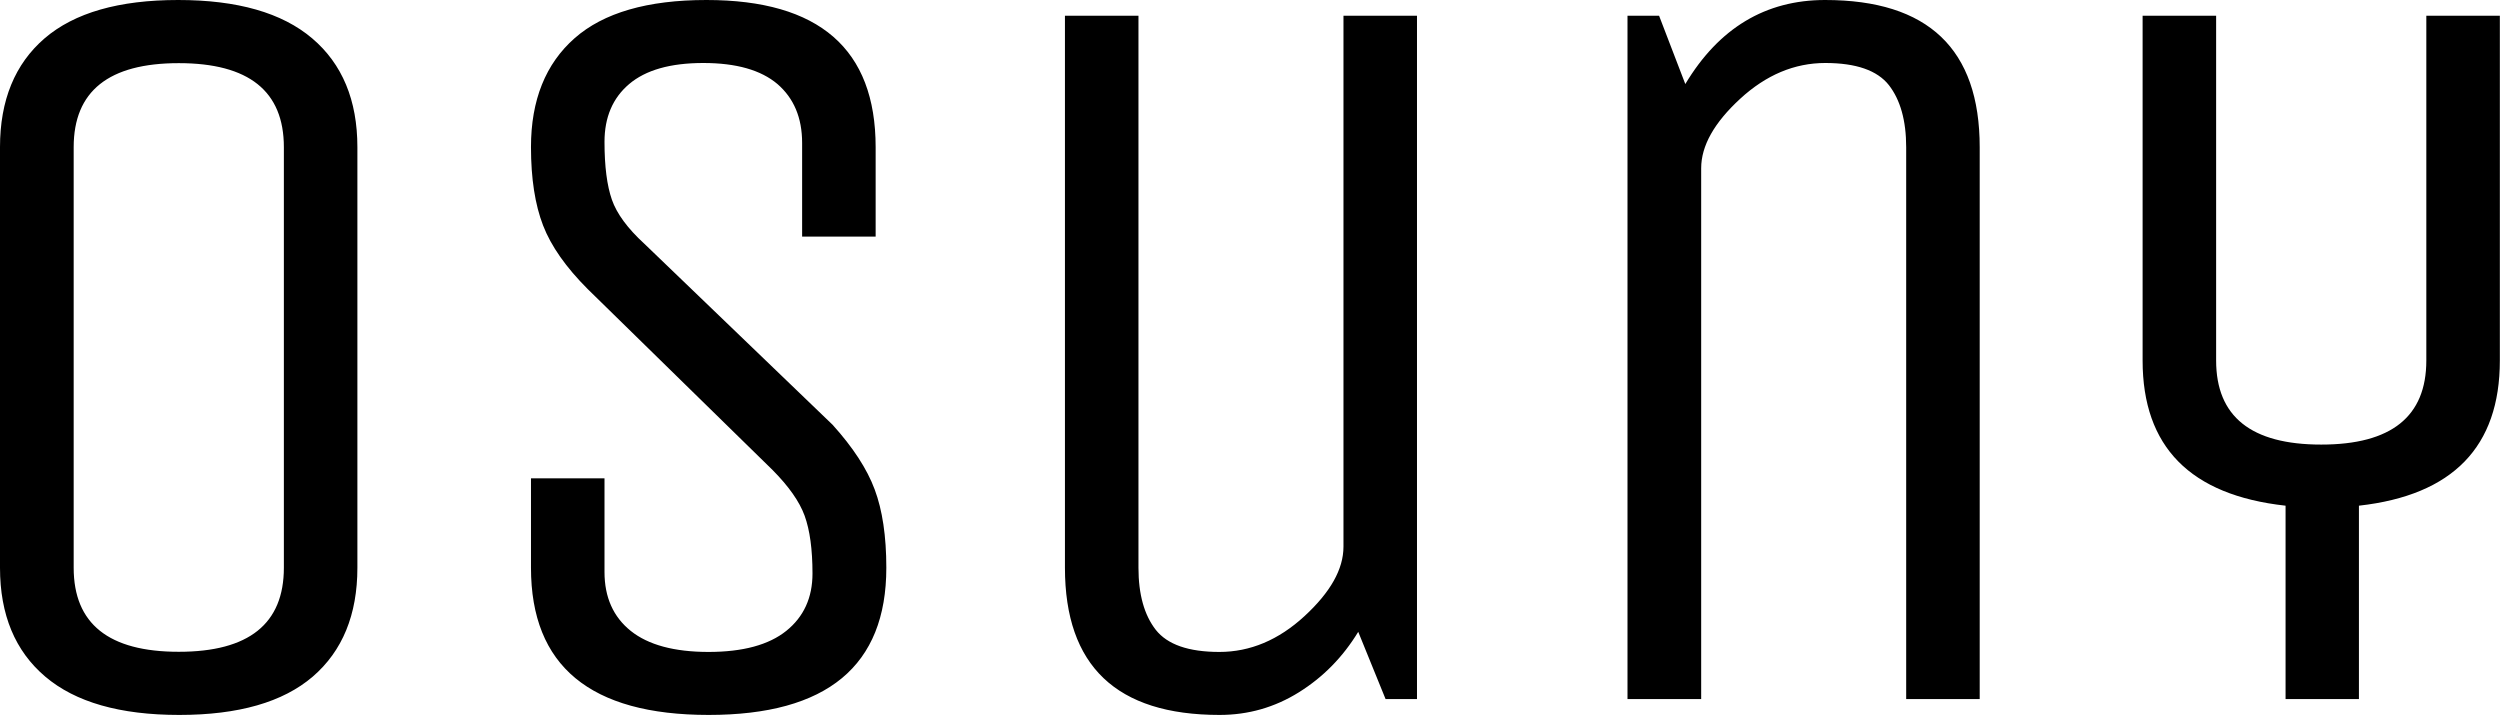
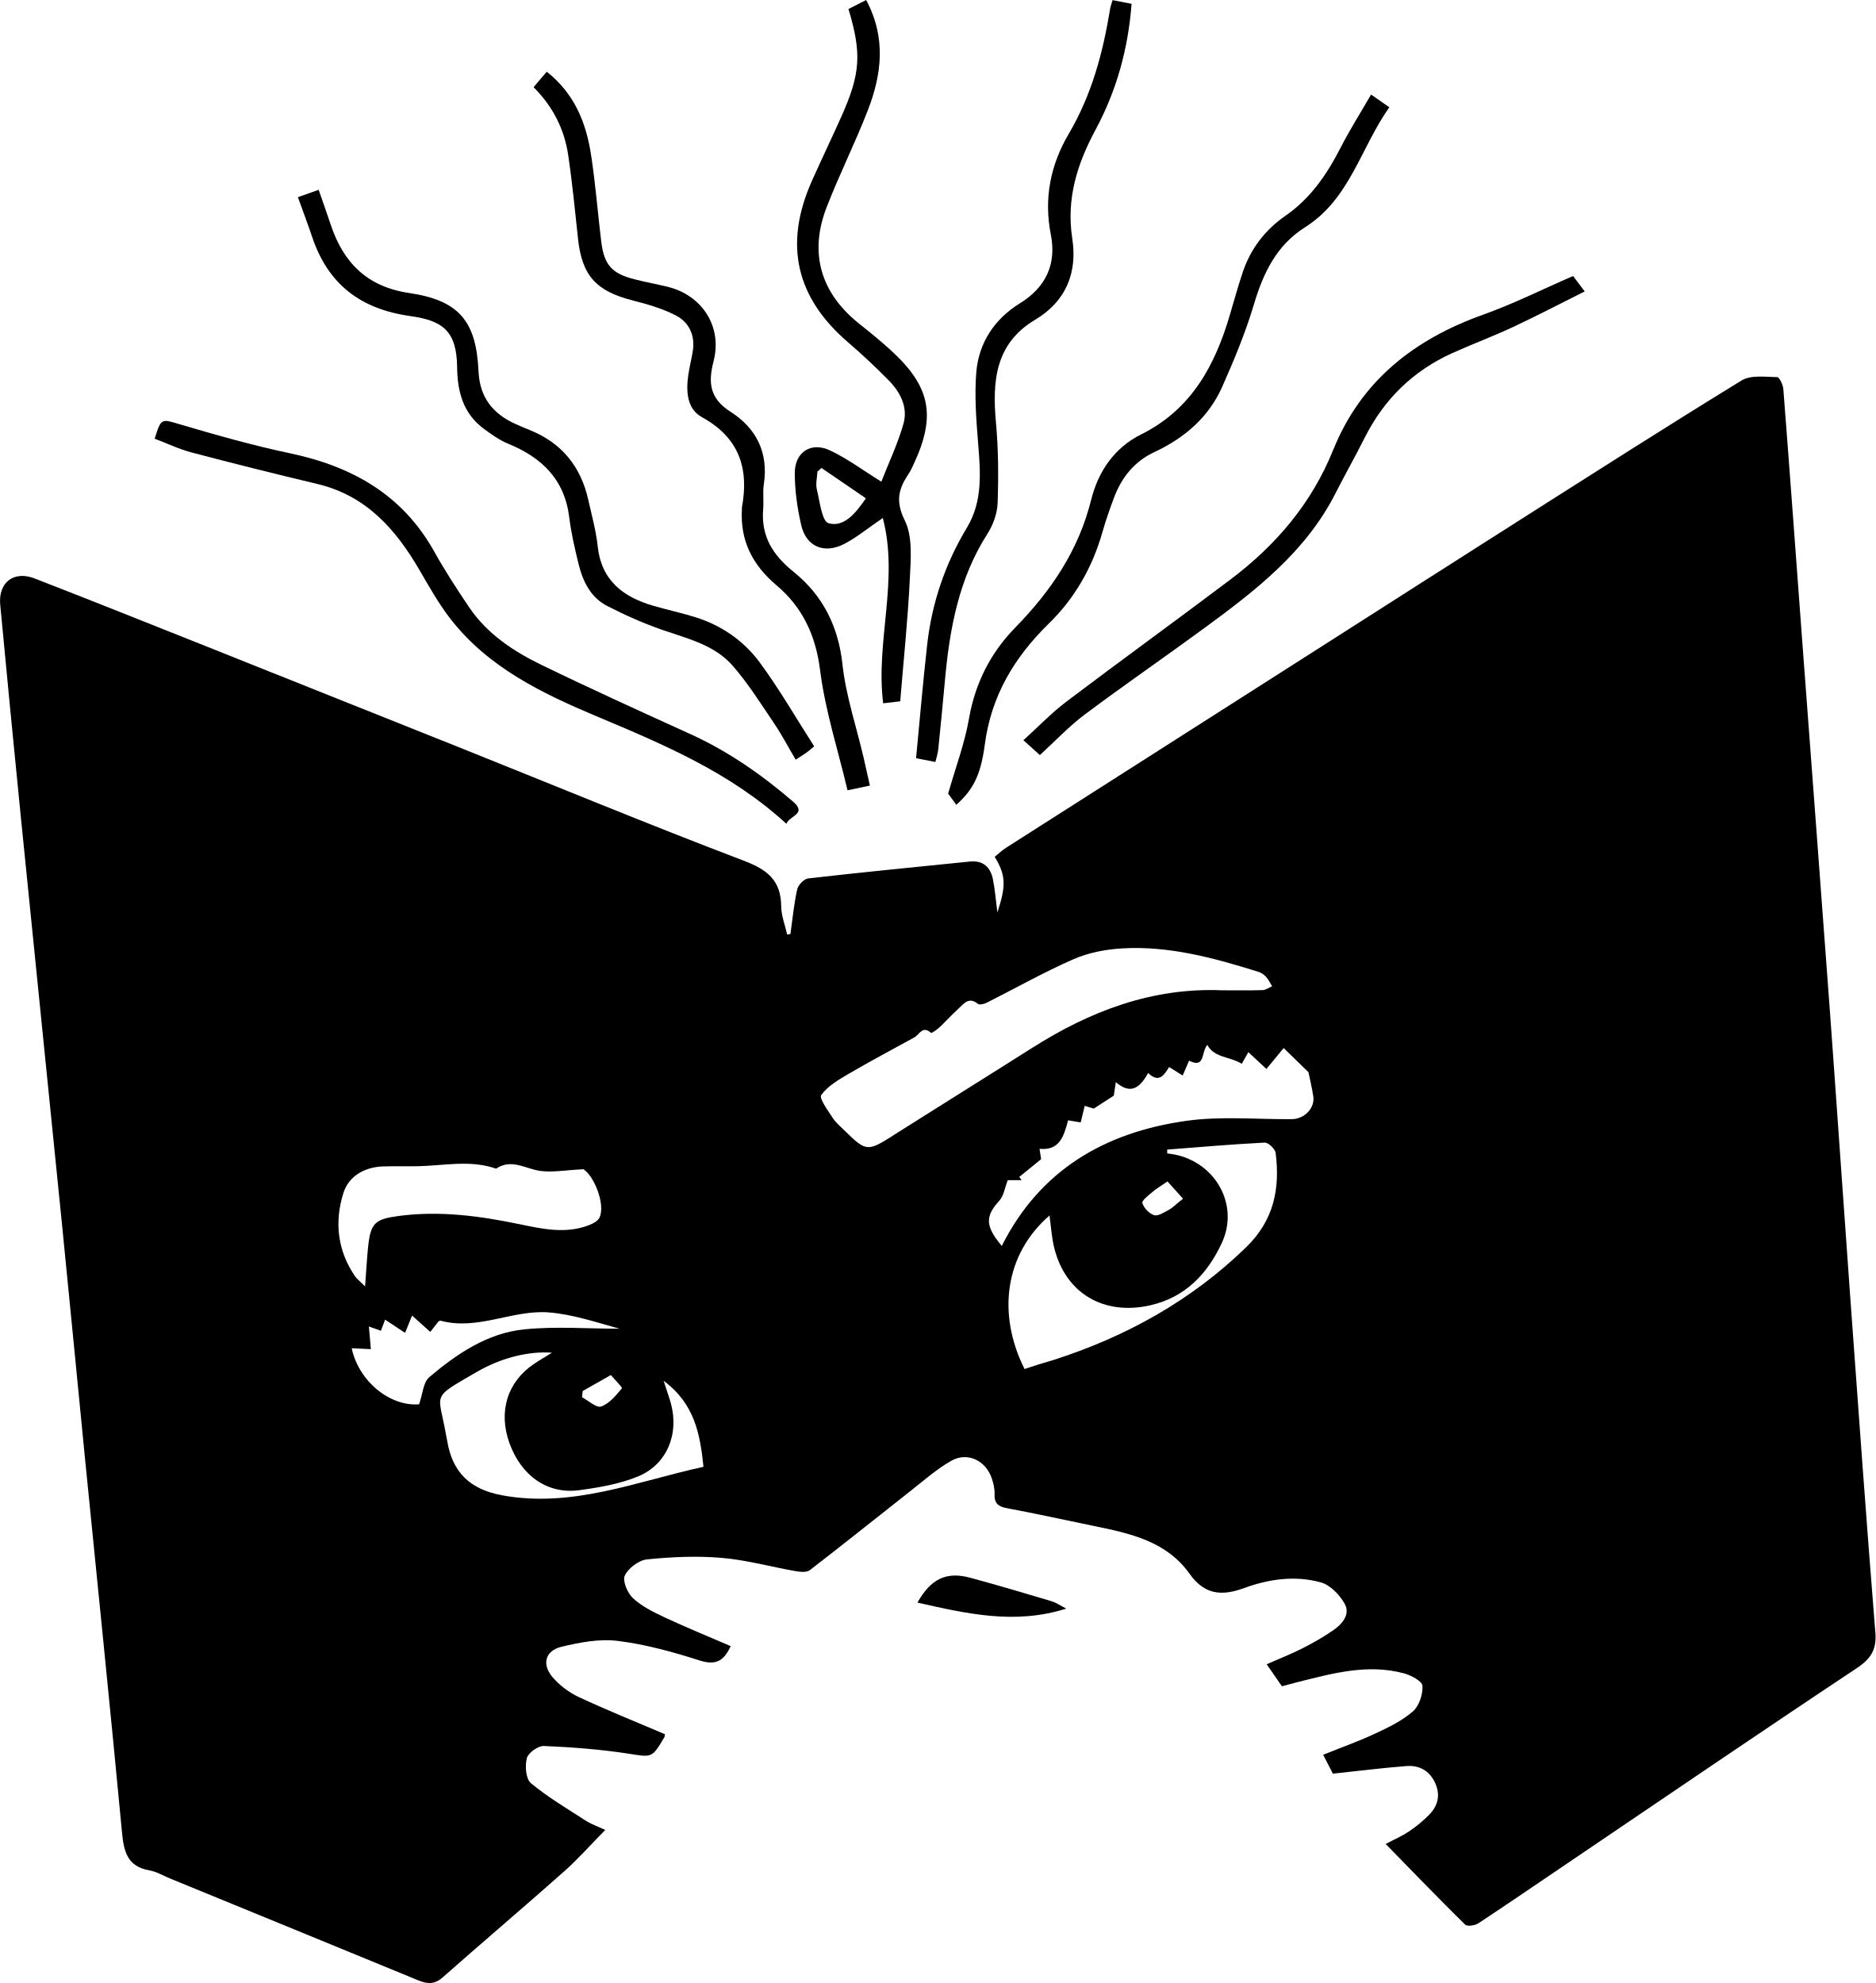
- <svg xmlns="http://www.w3.org/2000/svg" version="1.2" baseProfile="tiny" width="1591.4" height="455.1" overflow="visible" xml:space="preserve">
-   <switch>
+ <svg xmlns="http://www.w3.org/2000/svg" id="Calque_2" data-name="Calque 2" viewBox="0 0 598.77 633.11">
+   <g id="Calque_1-2" data-name="Calque 1">
    <g>
-       <g fill="#000000">
-         <path d="M227.5 93.7v267.7c0 29.9-9.5 53-28.4 69.3-19 16.3-47.3 24.4-85 24.4S48 447 28.8 430.7C9.6 414.4 0 391.3 0 361.4V93.7c0-29.9 9.5-53 28.4-69.3C47.4 8.1 75.7 0 113.4 0s66.1 8.1 85.3 24.4c19.2 16.3 28.8 39.4 28.8 69.3zm-46.8 267.7V93.7c0-35.7-22.3-53.5-66.9-53.5-44.6 0-66.9 17.8-66.9 53.5v267.7c0 35.7 22.3 53.5 66.9 53.5 44.6 0 66.9-17.8 66.9-53.5zM564.2 361.4c0 62.5-37.7 93.7-113.1 93.7-75.4 0-113.1-31.2-113.1-93.7v-56.9h46.8v59.6c0 16.1 5.6 28.6 16.7 37.5 11.1 8.9 27.7 13.4 49.5 13.4 21.9 0 38.4-4.5 49.5-13.4 11.1-8.9 16.7-21.1 16.7-36.5 0-15.4-1.7-27.7-5-36.8-3.3-9.1-10.2-18.8-20.4-29.1L374.1 184c-13.8-13.8-23.3-27.3-28.4-40.5-5.1-13.2-7.7-29.8-7.7-49.9 0-29.9 9.3-53 27.8-69.3C384.2 8.1 412.2 0 449.7 0c71.8 0 107.7 31.2 107.7 93.7v56.9h-46.8V91c0-16.1-5.3-28.5-15.7-37.5-10.5-8.9-26.2-13.4-47.2-13.4-21 0-36.7 4.5-47.2 13.4s-15.7 21.2-15.7 36.8c0 15.6 1.6 27.9 4.7 36.8 3.1 8.9 10 18.3 20.7 28.1L530 270.4c12.9 14.3 21.9 28 26.8 41.2 4.9 13.1 7.4 29.7 7.4 49.8zM677.9 361.4V10h46.8v351.4c0 17 3.7 30.1 11 39.5 7.4 9.4 20.9 14.1 40.5 14.1s37.7-7.6 54.2-22.8c16.5-15.2 24.8-29.9 24.8-44.2V10H902v435h-20l-17.4-42.8c-9.8 16.1-22.4 28.9-37.8 38.5-15.4 9.6-32.2 14.4-50.5 14.4-65.6 0-98.4-31.2-98.4-93.7zM1082.8 445H1036V10h20.1l16.7 43.5c21.4-35.7 51.1-53.5 89-53.5 65.6 0 98.4 31.2 98.4 93.7V445h-46.8V93.7c0-16.9-3.7-30.1-11-39.5-7.4-9.4-20.9-14.1-40.5-14.1s-37.7 7.6-54.2 22.8c-16.5 15.2-24.8 29.9-24.8 44.2V445zM1501.7 445h-46.8V321.9c-60.7-6.7-91-37.5-91-92.4V10h46.8v219.5c0 35.7 22.3 53.5 66.9 53.5 44.6 0 66.9-17.8 66.9-53.5V10h46.8v219.5c0 54.9-29.9 85.7-89.7 92.4V445z" />
-       </g>
+       <path d="m598.7,521.06c-2.84-35.34-5.38-70.7-7.94-106.06-2.24-30.88-4.33-61.77-6.59-92.65-2.88-39.33-5.89-78.65-8.82-117.97-1.99-26.72-3.93-53.45-6.01-80.17-.11-1.37-1.27-3.8-1.96-3.81-3.82-.04-8.41-.74-11.35,1.06-24.07,14.75-47.86,29.98-71.69,45.12-20.07,12.75-40.09,25.57-60.13,38.36-34.34,21.9-68.68,43.8-103.01,65.72-1.32.85-2.47,1.96-3.64,2.9,3.55,5.83,3.71,9.12.86,17.76-.52-4.01-.77-7.31-1.41-10.52-.77-3.9-3.11-6.17-7.36-5.74-17.21,1.74-34.43,3.43-51.62,5.39-1.33.15-3.21,2.09-3.52,3.49-1.04,4.68-1.49,9.5-2.16,14.27-.35.05-.7.1-1.05.15-.67-3.01-1.87-6.01-1.9-9.03-.09-8.2-4.33-11.64-11.85-14.5-30.44-11.57-60.53-24.05-90.77-36.15-27.78-11.12-55.57-22.21-83.36-33.29-17.45-6.95-34.9-13.93-52.41-20.72-6.63-2.57-11.6,1.32-10.94,8.39,2.11,22.36,4.27,44.72,6.51,67.07,4.38,43.71,8.86,87.41,13.25,131.12,2.51,25,4.89,50.02,7.37,75.03,3.93,39.58,8.02,79.15,11.75,118.75.58,6.21,1.75,10.9,8.78,12.13,2.24.39,4.33,1.67,6.48,2.55,26.47,10.85,52.94,21.69,79.39,32.58,2.84,1.17,5.15,1.31,7.72-.97,12.84-11.34,25.91-22.42,38.72-33.78,4.52-4.01,8.54-8.58,13.19-13.3-2.64-1.23-4.54-1.87-6.17-2.92-5.96-3.86-12.14-7.5-17.57-12.01-1.63-1.36-1.93-5.52-1.29-7.99.45-1.72,3.6-3.96,5.46-3.88,8.92.38,17.88,1.06,26.7,2.41,7.78,1.19,7.72,1.65,11.75-5.24.15-.26.11-.62.16-.94-9.17-3.91-18.42-7.62-27.44-11.83-3.16-1.48-6.24-3.78-8.48-6.44-3.43-4.08-2.28-8.37,2.86-9.62,5.86-1.42,12.18-2.63,18.05-1.89,8.84,1.1,17.6,3.53,26.12,6.25,5.18,1.66,7.76.12,9.89-4.59-7.1-3.06-14.15-5.94-21.05-9.16-3.57-1.67-7.27-3.49-10.11-6.11-1.77-1.63-3.45-5.56-2.64-7.26,1.14-2.38,4.49-4.9,7.12-5.16,7.89-.79,15.93-1.16,23.82-.48,7.91.67,15.68,2.85,23.54,4.23,1.5.26,3.57.48,4.59-.31,10.76-8.28,21.34-16.8,32.02-25.18,4.29-3.37,8.44-7.07,13.15-9.74,5.21-2.96,11.11-.02,12.97,5.75.5,1.56.91,3.27.84,4.89-.13,2.95,1.16,3.98,3.96,4.5,9.32,1.74,18.57,3.79,27.86,5.7,11.51,2.36,23.07,4.86,30.42,15.22,4.74,6.69,10.2,7.23,17.43,4.58,7.88-2.89,16.33-4.09,24.53-1.8,2.99.84,5.99,3.97,7.58,6.83,1.86,3.36-.75,6.42-3.6,8.4-3.13,2.17-6.47,4.08-9.87,5.8-3.63,1.84-7.44,3.33-11.44,5.1,1.83,2.63,3.33,4.8,4.87,7.02,1.85-.49,3.44-.93,5.03-1.33,11.15-2.79,22.32-5.91,33.9-2.8,2.29.61,5.84,2.5,5.94,3.98.17,2.71-1.05,6.41-3.04,8.16-3.43,3-7.77,5.1-11.97,7.06-5.35,2.5-10.95,4.5-16.69,6.81,1.3,2.53,2.42,4.69,3.1,6.02,8.32-.88,15.87-1.83,23.44-2.42,4.14-.32,7.45,1.47,9.24,5.47,1.72,3.82.84,7.24-1.95,10.08-1.96,1.99-4.16,3.8-6.48,5.35-2.29,1.53-4.87,2.63-7.4,3.97,8.59,8.8,16.87,17.38,25.37,25.75.67.66,3.13.3,4.22-.42,9.72-6.4,19.3-12.99,28.94-19.5,30.56-20.68,61.05-41.49,91.79-61.9,4.63-3.07,6.47-5.97,6.02-11.56ZM109.65,380.83c1.67-5.25,6.64-8.2,12.52-8.42,3.82-.14,7.66.01,11.48-.08,8.26-.2,16.57-2.08,24.73.79,5.06-3.41,9.66.26,14.5.77,3.9.41,7.92-.31,13.34-.6,3.22,1.83,7.14,10.96,5.21,15.39-.49,1.12-2.12,1.98-3.41,2.48-7.38,2.85-14.74,1.23-22.09-.3-12.75-2.65-25.54-4.38-38.63-2.64-7.49,1-8.99,2.16-9.78,9.87-.39,3.74-.58,7.5-.97,12.61-1.65-1.65-2.59-2.34-3.21-3.24-5.66-8.25-6.6-17.48-3.69-26.63Zm27.38,58.89c-1.92,1.63-2.07,5.33-3.23,8.63-9.31.74-19.26-7.32-21.52-17.9,1.96.09,3.86.18,6.12.29-.21-2.47-.39-4.56-.63-7.24,1.42.51,2.51.9,3.84,1.38.39-1.03.81-2.15,1.34-3.56,2.21,1.47,4.11,2.72,6.37,4.22.75-1.86,1.39-3.43,2.24-5.51,1.99,1.78,3.79,3.39,5.81,5.2.99-1.26,1.86-2.37,2.67-3.4.3-.09.48-.22.61-.18,11.86,3.24,22.99-3.55,34.53-2.64,7.69.6,15.23,3.19,22.64,5.21-10.18,0-20.44-.82-30.51.21-11.74,1.2-21.47,7.81-30.29,15.28Zm61.52,3.52c-1.89,2.27-4.01,4.89-6.63,5.82-1.5.53-4.04-1.88-6.12-2.97.08-.66.15-1.32.23-1.98,2.78-1.58,5.56-3.15,8.99-5.1,1.17,1.38,3.75,3.96,3.53,4.22Zm-38.2,34.17c-10.34-1.89-15.92-7.34-17.58-17.39-.08-.49-.21-.98-.29-1.47-2.44-14.25-5.26-11.78,9.47-20.39,8.29-4.85,17.2-6.83,24.26-6.28-2.26,1.41-4.07,2.45-5.8,3.62-8.42,5.7-11.34,15.12-7.83,25.06,3.73,10.54,12.14,16.58,22.34,15.21,6.35-.85,12.89-1.97,18.77-4.39,9.21-3.79,13.13-13.47,10.53-23.17-.55-2.05-1.29-4.05-2.36-7.38,9.98,7.44,11.65,17.11,12.73,27.48-21.38,4.66-41.77,13.21-64.25,9.1Zm124.44-114.66c-7.67,4.86-8.38,4.87-14.81-1.46-1.42-1.4-3.03-2.7-4.1-4.34-1.56-2.39-4.45-6.33-3.7-7.35,2.14-2.92,5.68-4.96,8.94-6.87,6.83-4,13.85-7.68,20.78-11.52,1.64-.91,2.64-3.88,5.32-1.46.21.19,1.89-.99,2.69-1.74,2.06-1.93,3.95-4.05,6.04-5.94,1.73-1.56,3.32-3.98,6.24-1.57.51.42,2,.05,2.84-.37,9.23-4.64,18.25-9.76,27.7-13.89,4.8-2.1,10.33-3.15,15.59-3.45,15.01-.86,29.34,3.07,43.51,7.51.89.28,1.77.91,2.4,1.61.78.87,1.28,1.98,1.9,2.98-1.01.43-2.01,1.19-3.03,1.22-4.32.14-8.65.06-12.98.06-22.35-.92-42.09,6.65-60.6,18.39-14.88,9.44-29.85,18.74-44.74,28.17Zm113.09,35.42c-17.59,17.09-38.27,28.52-61.38,35.98-1.58.51-3.19.94-4.78,1.43-1.56.49-3.11,1.01-4.63,1.51-8.73-17.43-6.47-36.49,7.97-49.02.48,3.45.67,6.89,1.47,10.19,3.59,14.71,15.91,21.87,30.75,18.47,11.28-2.59,18.26-10.16,22.79-19.89,5.64-12.13-1.98-25.67-15.13-28.25-.76-.15-1.53-.23-2.29-.34,0-.41-.01-.81-.02-1.22,10.37-.8,20.73-1.71,31.11-2.23,1.17-.06,3.37,2.02,3.52,3.31,1.42,11.37-.53,21.45-9.39,30.06Zm-29.93-17.64c1.24-1.06,2.68-1.89,4.79-3.33,1.27,1.42,3.08,3.43,4.94,5.51-2.19,1.75-3.27,2.86-4.57,3.58-1.48.81-3.4,2.06-4.68,1.67-1.56-.48-3.24-2.29-3.73-3.87-.24-.79,1.98-2.46,3.25-3.55Zm44.5-23.22c-11.3.1-22.77-1.02-33.86.56-25.77,3.66-46.55,15.58-58.77,39.93-.5-.64-1.24-1.51-1.89-2.45-3.33-4.82-2.83-7.69,1.13-12.03,1.4-1.54,1.71-4.07,2.67-6.53h4.41c-.24-.35-.48-.69-.72-1.04,2.08-1.69,4.15-3.38,6.96-5.66-.01-.07-.22-1.48-.5-3.31,6.44.64,7.77-4.07,9.12-9.1,1.3.22,2.53.42,4.02.67.43-1.78.81-3.35,1.28-5.28,1.15.34,2.31.69,2.89.87,2.08-1.34,3.85-2.49,6.39-4.13.07-.45.31-2.06.65-4.31,4.92,4.23,7.84,1.58,10.32-2.93,3.46,3.38,5.11.63,6.7-1.9,1.5.94,2.75,1.72,4.32,2.71.71-1.63,1.33-3.07,2.05-4.74,5.22,2.63,3.78-2.7,5.83-5.04,2.23,4.18,7.1,3.64,10.99,6.03.47-.83,1.15-2.01,2.11-3.71,1.92,1.79,3.67,3.42,5.75,5.36,1.66-2,3.31-4,5.52-6.67,2.52,2.46,4.98,4.86,7.91,7.71.36,1.76,1.07,4.7,1.54,7.68.59,3.73-2.82,7.28-6.82,7.31Z" />
+       <path d="m281.36,153.78c-5.95-3.69-10.89-7.4-16.36-9.97-6.06-2.86-11.27.51-11.26,7.24,0,5.58.81,11.27,2.08,16.71,1.59,6.79,7.36,9.2,13.74,5.88,3.92-2.04,7.41-4.93,12.28-8.26,5.22,19.83-2.37,39.46.12,59.16,2.21-.26,3.97-.46,5.44-.63,1.09-13.37,2.45-26.26,3.07-39.19.3-6.25.95-13.41-1.64-18.62-3.01-6.06-1.96-10.04,1.2-14.74.65-.96,1.14-2.03,1.63-3.09,7.27-15.51,5.43-24.88-7.28-36.46-3.19-2.91-6.54-5.65-9.93-8.33-12.37-9.79-16.25-22.57-10.56-37.27,4.07-10.52,9.17-20.65,13.23-31.17,4.42-11.45,5.79-23.11-.59-35.03-2.05,1.04-3.89,1.97-5.65,2.87,4.26,14.18,3.85,20.59-2.2,34.19-3.11,6.98-6.44,13.86-9.54,20.84-8.96,20.21-5.02,37.16,11.72,51.48,4.41,3.78,8.64,7.78,12.73,11.91,3.8,3.83,6.36,8.65,4.84,14.01-1.83,6.45-4.76,12.59-7.07,18.49Zm-16.84,13.27c-2.11-.6-2.8-6.93-3.73-10.75-.44-1.79.08-3.81.17-5.73.43-.39.87-.78,1.3-1.17,4.68,3.2,9.36,6.41,14.18,9.7-3.41,5.02-7.12,9.31-11.92,7.95Z" />
+       <path d="m184.52,76.13c1.27,11.87,5.77,16.83,17.54,19.81,4.63,1.17,9.32,2.55,13.55,4.69,4.52,2.29,6.42,6.57,5.52,11.77-.42,2.46-1.03,4.89-1.39,7.35-.75,5.2-.46,10.8,4.37,13.45,11.87,6.53,15.07,16.31,12.75,28.82-.03.16,0,.33,0,.5-.61,10.08,3.34,17.84,11.07,24.37,8.24,6.96,12.49,15.91,13.89,27.09,1.62,12.86,5.7,25.42,8.76,38.33,2.96-.62,4.84-1.02,7.14-1.5-.77-3.41-1.4-6.3-2.07-9.17-2.3-9.84-5.61-19.57-6.69-29.54-1.33-12.25-6.35-22.08-15.6-29.53-6.65-5.36-10.44-11.38-9.71-20.02.22-2.65-.19-5.37.21-7.98,1.53-10.07-2.43-17.87-10.59-23.07-6.64-4.23-7.27-9.19-5.47-16.12,2.89-11.09-3.63-21.16-14.75-23.84-3.39-.82-6.83-1.46-10.21-2.3-7.54-1.88-9.98-4.59-10.91-12.24-1.12-9.24-1.83-18.55-3.26-27.74-1.58-10.18-5.31-19.42-14.12-26.36-1.58,1.85-2.83,3.32-4.2,4.93,6.13,6.15,9.8,13.34,11.03,21.57,1.32,8.87,2.19,17.82,3.15,26.74Z" />
+       <path d="m348.37,159.51c-4.01,16.25-12.85,29.2-24.37,40.99-7.74,7.92-12.68,17.63-14.64,28.91-1.37,7.89-4.25,15.52-6.66,23.97.35.48,1.49,2.04,2.61,3.57,4.92-4.45,7.72-8.77,9.08-19.15,2.05-15.68,9.46-27.98,20.52-38.79,8.21-8.02,13.81-17.82,16.99-28.94,1.05-3.67,2.3-7.29,3.63-10.87,2.46-6.61,6.41-11.79,13.1-14.91,9.43-4.41,17.19-11,21.5-20.66,3.83-8.6,7.48-17.38,10.17-26.39,3-10.06,7.19-18.91,16.37-24.7,14.32-9.04,17.75-25.44,26.88-38.29-2.19-1.53-3.66-2.55-5.83-4.06-3.46,5.99-6.84,11.32-9.7,16.91-4.38,8.54-9.57,16.21-17.65,21.8-6.42,4.44-11.11,10.5-13.62,18.01-1.47,4.41-2.73,8.89-4.03,13.35-4.75,16.3-12.29,30.42-28.4,38.43-8.56,4.26-13.72,11.86-15.93,20.81Z" />
+       <path d="m130.99,100.92c10.27,1.43,14.81,4.65,14.95,16.32.09,7.87,1.95,14.85,8.62,19.73,2.4,1.75,4.89,3.55,7.61,4.67,10.77,4.4,18.09,11.4,19.57,23.56.6,4.94,1.75,9.82,2.92,14.67,1.37,5.64,3.84,10.86,9.22,13.61,5.71,2.93,11.64,5.57,17.71,7.67,8.03,2.78,16.57,4.78,22.34,11.41,4.96,5.69,9.02,12.19,13.26,18.47,2.46,3.65,4.51,7.57,6.83,11.51,1.56-1.02,2.54-1.62,3.49-2.28.54-.37,1.02-.82,2.42-1.97-5.88-9.16-11.17-18.39-17.45-26.88-5.09-6.87-12.16-11.76-20.49-14.36-4.43-1.39-8.99-2.35-13.45-3.65-9.66-2.82-16.57-8.1-17.73-19.04-.53-4.94-1.89-9.79-2.97-14.67-2.36-10.63-8.41-18.22-18.6-22.34-1.54-.62-3.07-1.27-4.59-1.95-7.3-3.26-11.5-8.51-11.88-16.85-.73-16.06-6.25-22.65-22.18-25.01-13.39-1.98-20.97-9.66-25.03-21.87-1.19-3.59-2.46-7.14-3.83-11.07-2.47.88-4.4,1.56-6.62,2.35,1.65,4.58,3.17,8.61,4.54,12.68,5.07,15.12,15.44,23.06,31.34,25.28Z" />
+       <path d="m298.63,243.29c.36-1.54.78-2.78.91-4.04.75-7.28,1.46-14.56,2.12-21.85,1.49-16.52,4.39-32.59,13.56-46.94,1.82-2.85,3.16-6.51,3.28-9.84.29-8.58.25-17.23-.54-25.78-1.2-13.12-.23-25.16,12.48-32.73,10.02-5.97,13.54-15.22,11.89-25.94-1.98-12.82,1.6-23.9,7.47-34.83,6.66-12.4,10.37-25.71,11.46-40.12-2.1-.41-3.97-.77-6.08-1.18-.34,1.22-.63,1.97-.76,2.75-2.29,14.02-5.88,27.49-13.22,39.95-5.76,9.78-8.02,20.5-5.72,32.14,1.82,9.24-1.36,16.73-9.93,22-8,4.93-13.11,12.57-13.87,22.04-.59,7.38-.03,14.9.57,22.31.76,9.37,1.58,18.72-3.53,27.19-6.99,11.59-11.22,24.08-12.72,37.46-1.35,12.02-2.37,24.07-3.54,36.19,2.38.47,4.11.8,6.17,1.21Z" />
+       <path d="m101.35,154.53c15.48,3.69,24.93,14.34,32.52,27.38,3.17,5.45,6.28,11.02,10.16,15.96,12.04,15.31,29,23.48,46.4,30.81,21.31,8.97,42.65,17.86,60.63,34.33,1.02-2.65,6.73-3.13,2.11-7.1-10.01-8.6-20.73-16.07-32.81-21.56-15.88-7.21-31.76-14.43-47.44-22.04-9.02-4.38-17.4-9.92-23.16-18.45-3.91-5.78-7.72-11.65-11.12-17.74-10.16-18.24-26.32-27.25-46.14-31.42-11.85-2.5-23.54-5.82-35.16-9.25-5.77-1.71-5.9-2.06-7.96,4.62,3.93,1.48,7.81,3.34,11.9,4.42,13.32,3.51,26.69,6.85,40.09,10.04Z" />
+       <path d="m425.59,143.72c-6.84,17.01-18.27,30.37-32.71,41.26-17.39,13.11-35.03,25.87-52.4,39.01-4.8,3.63-9.01,8.05-13.75,12.34,2.27,2.05,3.7,3.34,5.25,4.74,4.99-4.55,9.33-9.2,14.35-12.96,12.51-9.36,25.38-18.22,37.99-27.46,16.41-12.02,32.51-24.38,42.04-43.15,3.01-5.93,6.29-11.71,9.27-17.65,6.2-12.37,15.51-21.49,28.12-27.16,6.37-2.86,12.92-5.31,19.24-8.26,7.58-3.54,15-7.43,22.94-11.39-1.92-2.54-3-3.97-3.72-4.92-10.03,4.36-19.09,8.91-28.57,12.29-22.07,7.87-39.1,21.08-48.04,43.32Z" />
+       <path d="m309.79,503.74c-7.6-2.08-12.59.27-16.89,7.92,15.66,3.52,31.1,7.14,47.5,1.92-1.59-.81-3.1-1.88-4.79-2.39-8.58-2.58-17.18-5.1-25.82-7.46Z" />
    </g>
-   </switch>
+   </g>
</svg>
